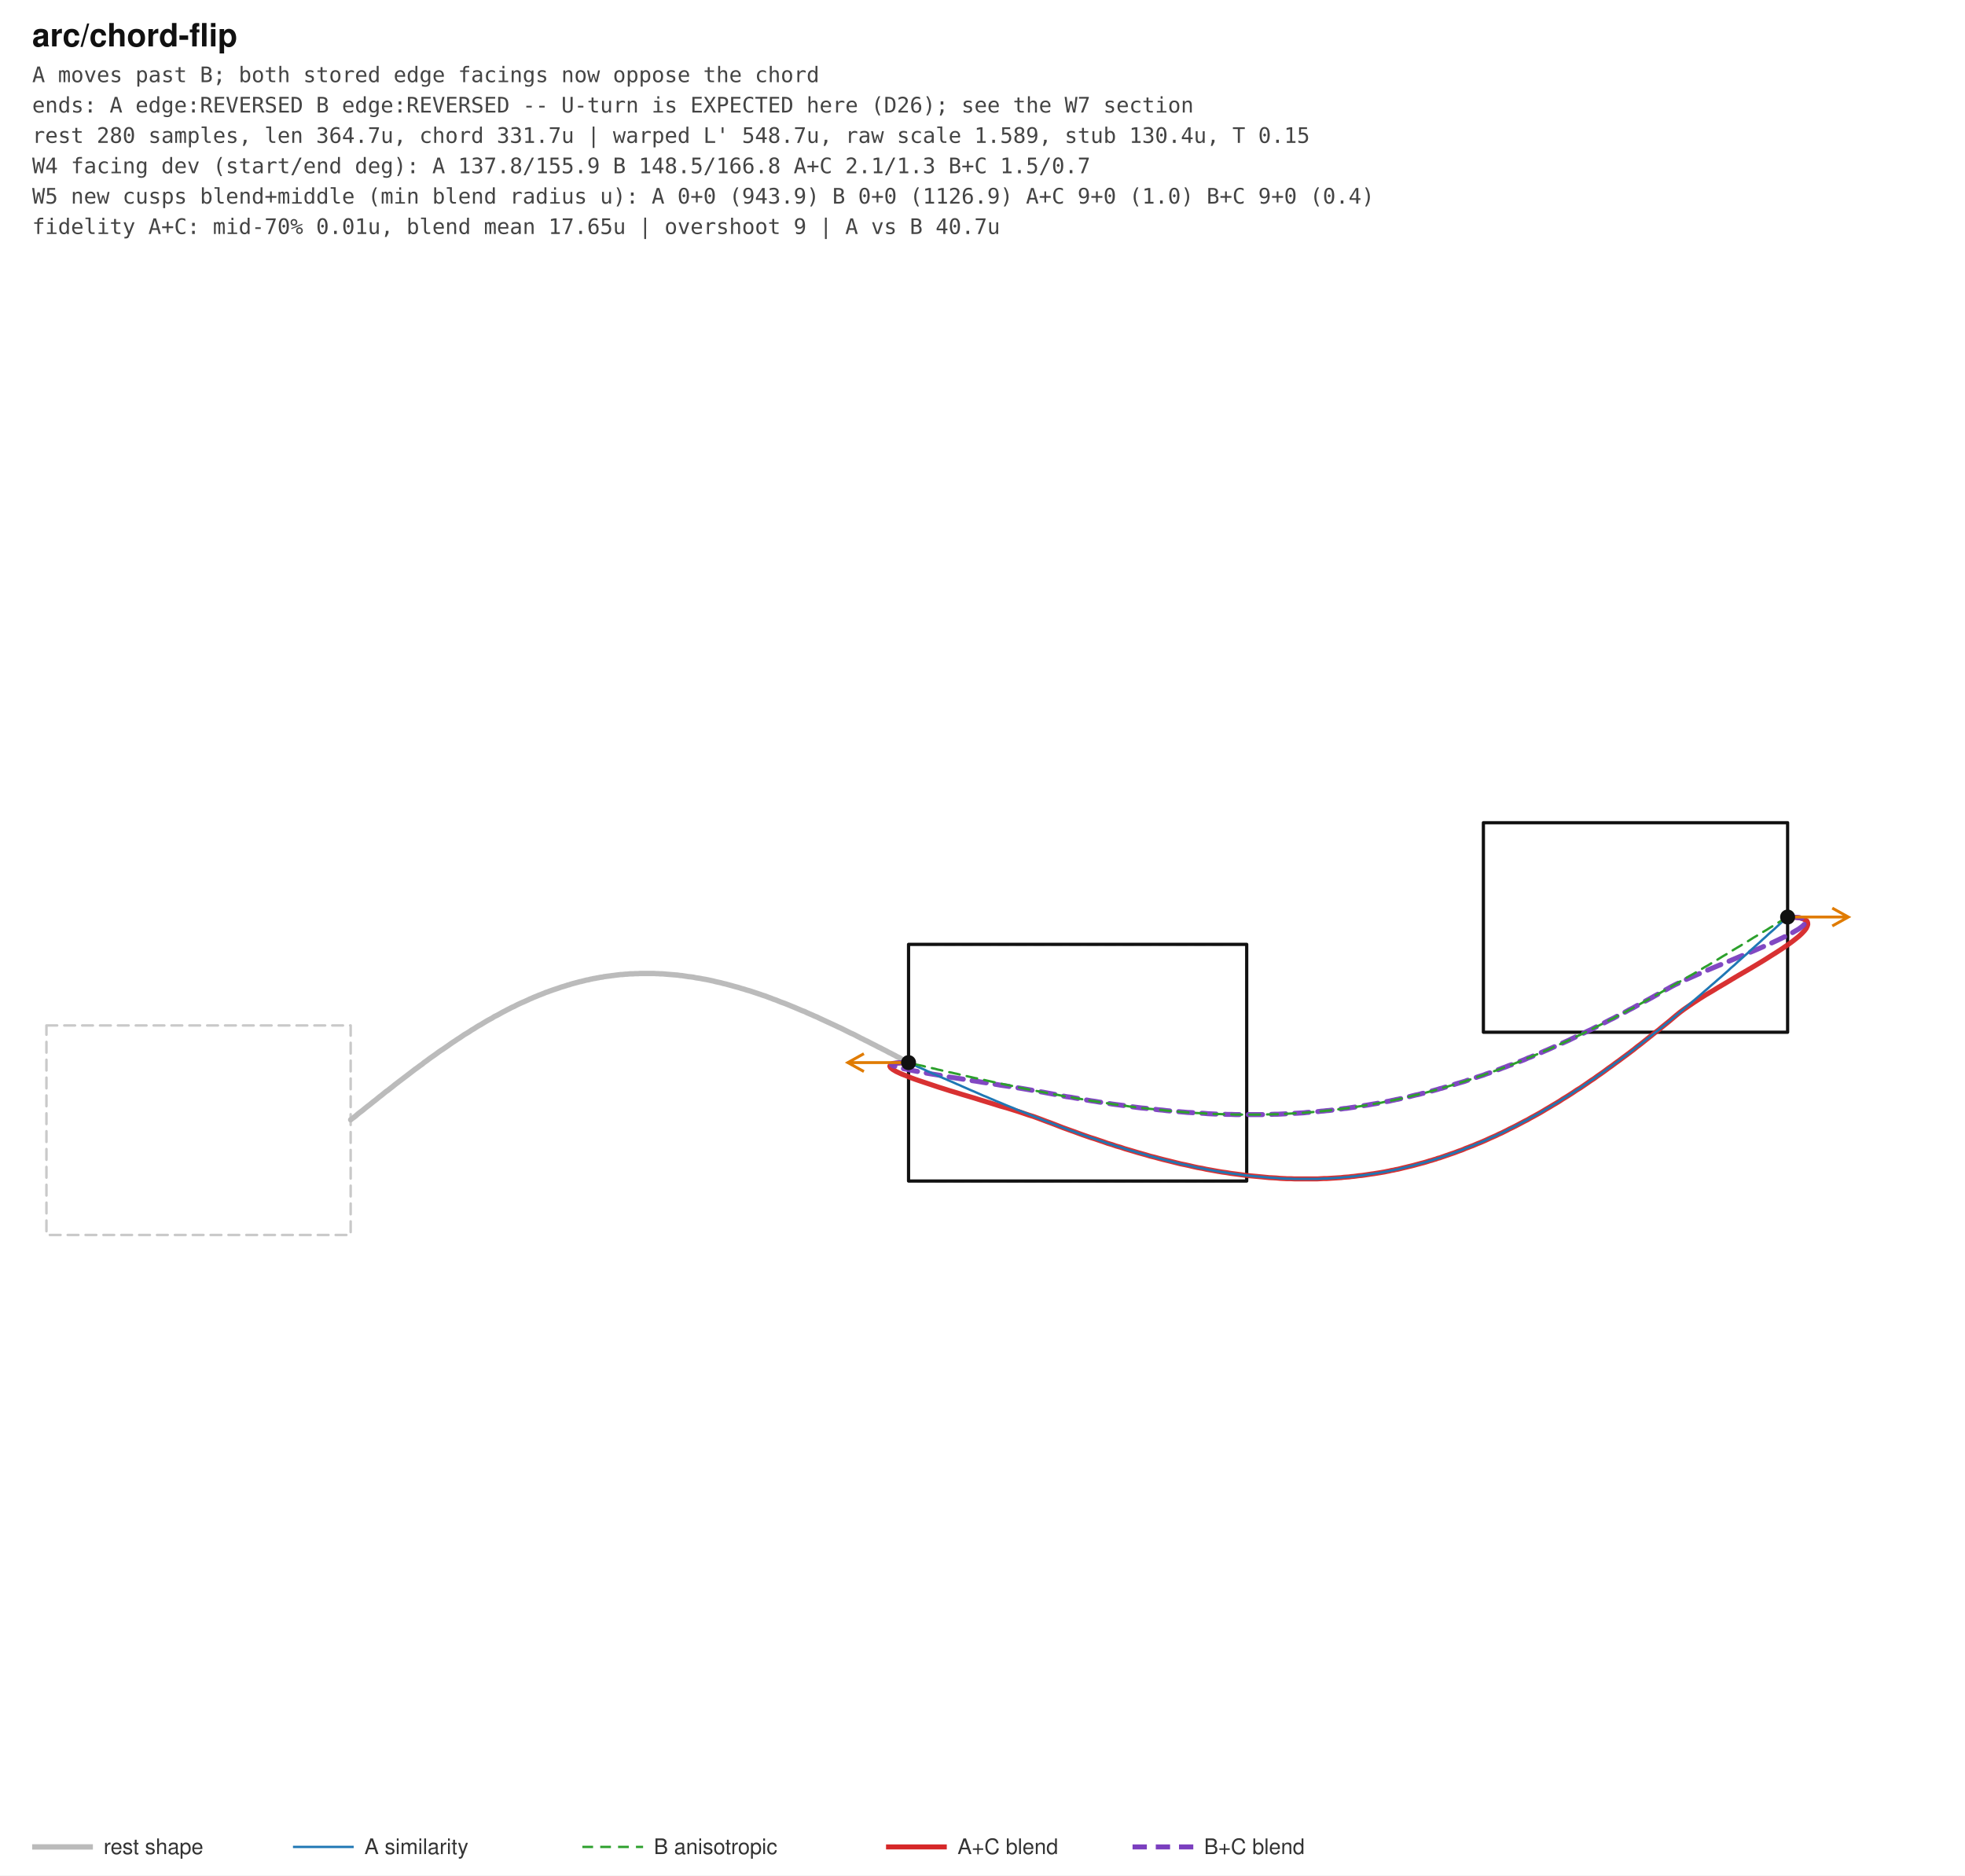
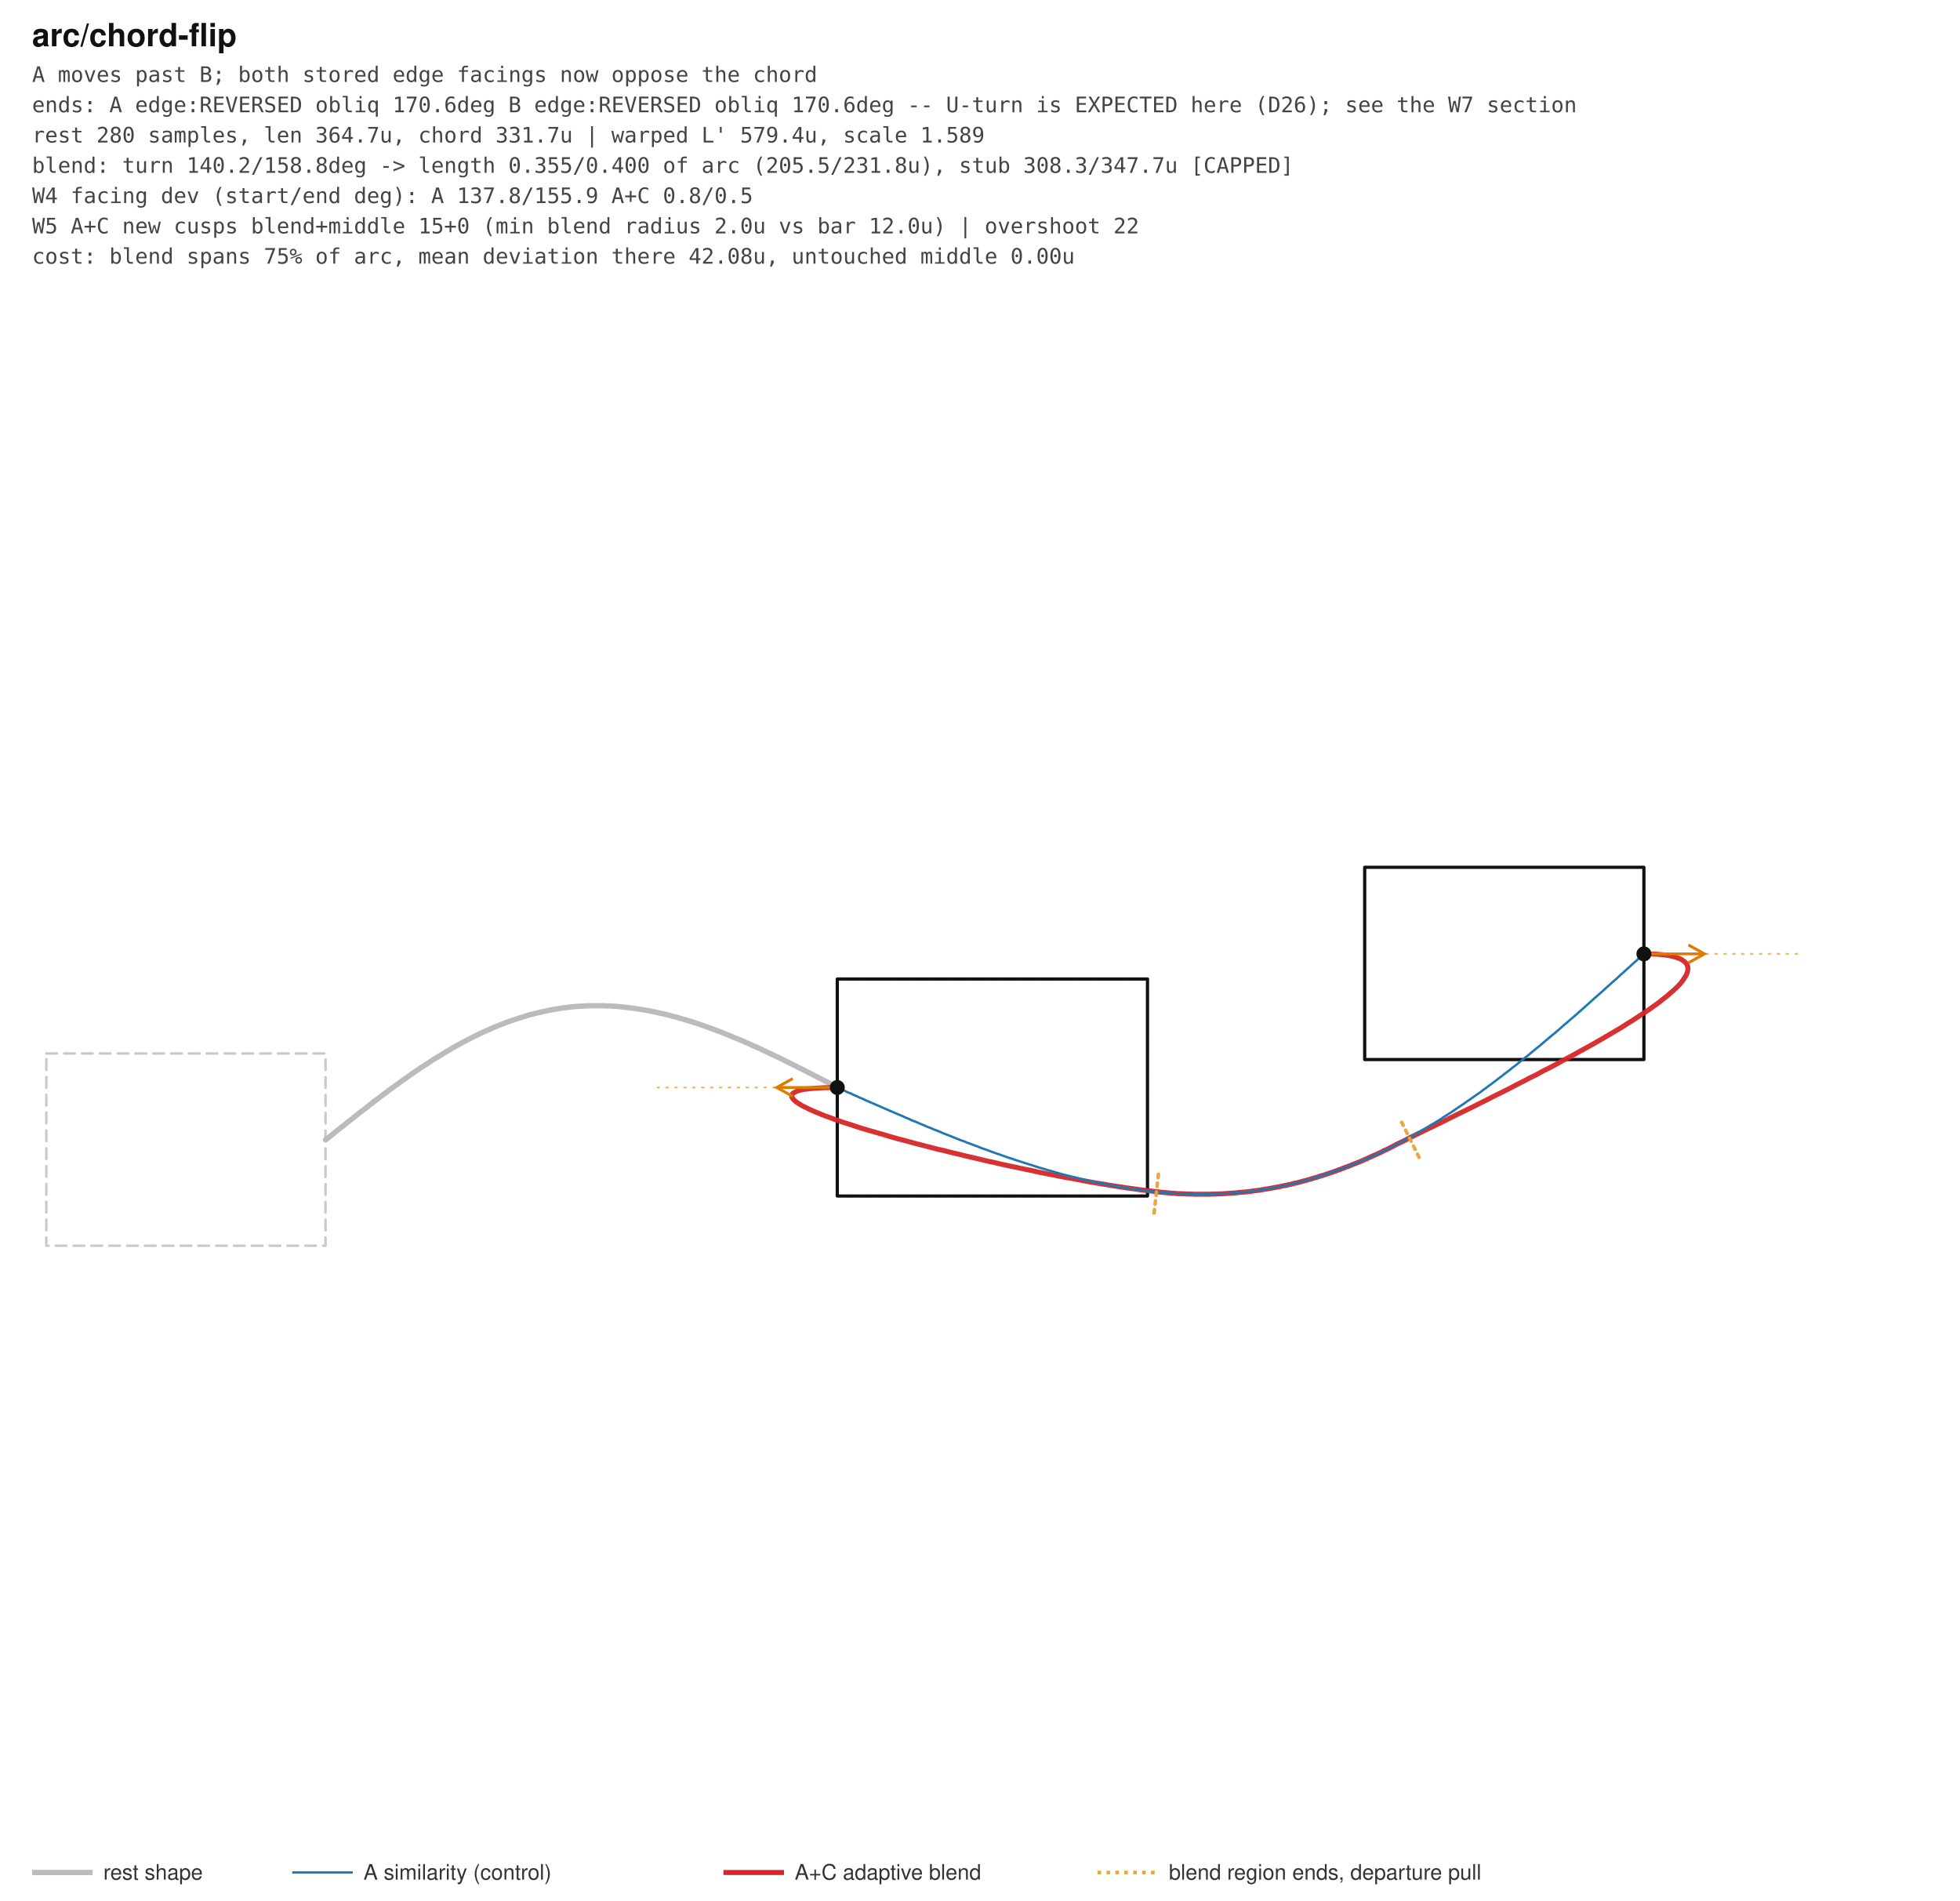
- <svg xmlns="http://www.w3.org/2000/svg" width="1100" height="1050" viewBox="0 0 1100 1050">
-   <rect x="0" y="0" width="1100" height="1050" fill="#ffffff" />
+ <svg xmlns="http://www.w3.org/2000/svg" width="1100" height="1067" viewBox="0 0 1100 1067">
+   <rect x="0" y="0" width="1100" height="1067" fill="#ffffff" />
  <text x="18" y="26" font-family="-apple-system,Helvetica,Arial" font-size="18" font-weight="600" fill="#111">arc/chord-flip</text>
  <text x="18" y="46" font-family="ui-monospace,Menlo,monospace" font-size="12" fill="#444">A moves past B; both stored edge facings now oppose the chord</text>
-   <text x="18" y="63" font-family="ui-monospace,Menlo,monospace" font-size="12" fill="#444">ends: A edge:REVERSED   B edge:REVERSED   -- U-turn is EXPECTED here (D26); see the W7 section</text>
-   <text x="18" y="80" font-family="ui-monospace,Menlo,monospace" font-size="12" fill="#444">rest 280 samples, len 364.7u, chord 331.7u   |   warped L' 548.7u, raw scale 1.589, stub 130.4u, T 0.15</text>
-   <text x="18" y="97" font-family="ui-monospace,Menlo,monospace" font-size="12" fill="#444">W4 facing dev (start/end deg):  A 137.8/155.9  B 148.5/166.8  A+C 2.1/1.3  B+C 1.5/0.7</text>
-   <text x="18" y="114" font-family="ui-monospace,Menlo,monospace" font-size="12" fill="#444">W5 new cusps blend+middle (min blend radius u):  A 0+0 (943.9)  B 0+0 (1126.9)  A+C 9+0 (1.0)  B+C 9+0 (0.4)</text>
-   <text x="18" y="131" font-family="ui-monospace,Menlo,monospace" font-size="12" fill="#444">fidelity A+C: mid-70% 0.01u, blend mean 17.65u   |   overshoot 9   |   A vs B 40.7u</text>
-   <polyline fill="none" stroke="#c9c9c9" stroke-width="1.40" stroke-linejoin="round" stroke-linecap="round" stroke-dasharray="6,4" points="26.0,574.1 196.3,574.1 196.3,691.4 26.0,691.4 26.0,574.1" />
-   <polyline fill="none" stroke="#c9c9c9" stroke-width="1.40" stroke-linejoin="round" stroke-linecap="round" stroke-dasharray="6,4" points="508.6,528.7 697.9,528.7 697.9,661.2 508.6,661.2 508.6,528.7" />
-   <polyline fill="none" stroke="#111111" stroke-width="1.80" stroke-linejoin="round" stroke-linecap="round" points="830.4,460.6 1000.7,460.6 1000.7,577.9 830.4,577.9 830.4,460.6" />
-   <polyline fill="none" stroke="#111111" stroke-width="1.80" stroke-linejoin="round" stroke-linecap="round" points="508.6,528.7 697.9,528.7 697.9,661.2 508.6,661.2 508.6,528.7" />
-   <polyline fill="none" stroke="#bbbbbb" stroke-width="3.00" stroke-linejoin="round" stroke-linecap="round" points="196.3,626.9 197.3,626.1 198.3,625.4 199.3,624.6 200.3,623.7 201.3,622.9 202.4,622.1 203.4,621.3 204.6,620.3 205.6,619.5 206.8,618.6 207.9,617.7 209.0,616.8 210.2,615.9 211.4,614.9 212.5,614.0 213.7,613.1 214.9,612.1 216.0,611.2 217.3,610.3 218.4,609.4 219.7,608.4 220.9,607.4 222.2,606.4 223.5,605.4 224.7,604.5 226.0,603.5 227.2,602.6 228.5,601.6 229.8,600.6 231.1,599.6 232.4,598.6 233.7,597.7 235.0,596.7 236.3,595.8 237.5,594.8 238.8,593.9 240.1,592.9 241.5,591.9 242.8,591.0 244.2,590.0 245.4,589.1 246.7,588.2 248.1,587.3 249.4,586.4 250.7,585.5 252.1,584.5 253.4,583.6 254.8,582.7 256.1,581.8 257.4,581.0 258.7,580.1 260.0,579.2 261.4,578.4 262.7,577.6 264.0,576.7 265.4,575.9 266.6,575.1 267.9,574.3 269.2,573.6 270.5,572.8 271.8,572.0 273.0,571.3 274.3,570.6 275.6,569.9 276.8,569.1 278.1,568.5 279.4,567.8 280.6,567.1 281.7,566.5 282.9,565.9 284.2,565.2 285.4,564.6 286.5,564.0 287.7,563.5 288.8,562.9 290.0,562.3 291.1,561.8 292.2,561.3 293.4,560.8 294.5,560.3 295.6,559.8 296.6,559.3 297.6,558.9 298.7,558.4 299.7,558.0 300.7,557.6 301.6,557.2 302.7,556.8 303.7,556.4 304.7,556.0 305.6,555.6 306.6,555.3 307.6,554.9 308.5,554.6 309.3,554.3 310.2,554.0 311.1,553.7 312.0,553.4 312.9,553.1 313.7,552.8 314.6,552.5 315.4,552.3 316.3,552.0 317.0,551.8 317.8,551.5 318.7,551.3 319.5,551.0 320.2,550.8 320.9,550.6 321.7,550.4 322.4,550.2 323.2,550.0 323.9,549.8 324.6,549.6 325.3,549.5 326.0,549.3 326.8,549.1 327.6,548.9 328.3,548.7 329.1,548.6 329.9,548.4 330.6,548.2 331.3,548.1 332.0,547.9 332.7,547.8 333.4,547.7 334.2,547.5 335.0,547.4 335.8,547.2 336.6,547.1 337.4,547.0 338.1,546.8 338.9,546.7 339.6,546.6 340.4,546.5 341.3,546.4 342.0,546.3 342.7,546.2 343.6,546.1 344.3,546.0 345.1,545.9 345.9,545.8 346.7,545.7 347.5,545.6 348.4,545.6 349.3,545.5 350.1,545.4 350.9,545.4 351.8,545.3 352.7,545.2 353.6,545.2 354.5,545.2 355.4,545.1 356.2,545.1 357.2,545.1 358.1,545.0 359.1,545.0 360.1,545.0 361.1,545.0 362.1,545.0 363.1,545.0 364.2,545.0 365.2,545.0 366.3,545.0 367.4,545.1 368.4,545.1 369.5,545.2 370.7,545.2 371.9,545.3 373.0,545.4 374.2,545.5 375.5,545.6 376.7,545.7 378.0,545.8 379.3,545.9 380.5,546.1 381.8,546.2 383.0,546.4 384.3,546.6 385.6,546.8 386.8,546.9 388.2,547.1 389.5,547.4 390.9,547.6 392.2,547.8 393.6,548.1 394.9,548.3 396.4,548.6 397.8,548.9 399.2,549.2 400.7,549.6 402.1,549.9 403.5,550.2 404.9,550.6 406.3,550.9 407.7,551.3 409.2,551.7 410.6,552.1 412.1,552.5 413.6,552.9 415.1,553.4 416.6,553.8 418.1,554.3 419.6,554.7 421.1,555.2 422.6,555.7 424.1,556.2 425.6,556.7 427.0,557.2 428.6,557.7 430.1,558.3 431.5,558.8 433.0,559.4 434.5,559.9 435.9,560.5 437.4,561.1 438.9,561.6 440.4,562.2 441.9,562.8 443.3,563.4 444.8,564.0 446.2,564.6 447.6,565.2 449.0,565.8 450.4,566.3 451.8,567.0 453.2,567.6 454.6,568.2 455.9,568.8 457.4,569.4 458.8,570.1 460.1,570.7 461.4,571.3 462.7,571.9 464.0,572.5 465.3,573.1 466.6,573.7 467.9,574.3 469.1,574.9 470.3,575.4 471.5,576.0 472.7,576.6 473.9,577.2 475.1,577.8 476.3,578.4 477.5,578.9 478.7,579.5 479.8,580.1 480.8,580.6 481.9,581.2 483.0,581.7 484.1,582.3 485.2,582.8 486.2,583.3 487.3,583.9 488.3,584.4 489.3,584.9 490.3,585.4 491.2,585.9 492.2,586.4 493.1,586.8 494.0,587.3 495.0,587.8 496.0,588.3 496.9,588.8 497.8,589.3 498.7,589.7 499.6,590.2 500.4,590.6 501.2,591.0 502.0,591.5 502.9,591.9 503.7,592.3 504.5,592.8 505.4,593.3 506.2,593.7 507.0,594.1 507.8,594.5 508.6,594.9" />
-   <polyline fill="none" stroke="#d62728" stroke-width="2.80" stroke-linejoin="round" stroke-linecap="round" opacity="0.95" points="1000.7,513.4 1003.3,513.5 1005.7,513.6 1007.8,513.9 1009.3,514.4 1010.5,515.0 1011.5,515.6 1011.9,516.5 1012.0,517.5 1011.7,518.5 1011.1,519.8 1010.1,521.1 1008.7,522.6 1007.1,524.1 1005.0,525.8 1002.8,527.5 1000.4,529.2 997.5,531.2 994.6,533.1 991.4,535.1 988.1,537.2 984.5,539.4 981.0,541.5 977.1,543.8 973.3,546.0 969.6,548.2 965.8,550.5 962.2,552.6 958.6,554.8 955.0,556.9 951.5,559.1 948.3,561.2 945.5,563.1 942.9,564.9 940.6,566.6 938.5,568.3 936.6,569.9 934.6,571.6 932.5,573.3 930.5,574.9 928.5,576.6 926.5,578.1 924.5,579.7 922.5,581.3 920.5,582.9 918.5,584.5 916.5,586.0 914.4,587.7 912.3,589.3 910.3,590.8 908.4,592.2 906.4,593.7 904.3,595.2 902.3,596.7 900.3,598.1 898.3,599.6 896.2,601.1 894.3,602.4 892.4,603.8 890.4,605.1 888.4,606.5 886.5,607.8 884.6,609.1 882.6,610.3 880.7,611.6 878.7,612.9 876.8,614.1 874.8,615.3 873.0,616.5 871.2,617.6 869.3,618.7 867.5,619.8 865.6,620.9 863.8,622.0 862.1,623.0 860.3,624.0 858.5,625.0 856.8,625.9 855.1,626.9 853.3,627.8 851.6,628.7 849.9,629.6 848.4,630.4 846.8,631.2 845.1,632.0 843.6,632.8 842.0,633.6 840.6,634.3 839.0,635.0 837.4,635.8 835.8,636.5 834.4,637.1 832.9,637.8 831.4,638.5 830.0,639.1 828.6,639.7 827.3,640.2 825.9,640.8 824.5,641.4 823.1,641.9 821.9,642.4 820.5,642.9 819.2,643.5 817.9,644.0 816.7,644.4 815.4,644.9 814.1,645.4 812.9,645.8 811.7,646.2 810.6,646.6 809.4,647.0 808.3,647.4 807.1,647.8 806.0,648.2 804.8,648.5 803.8,648.9 802.7,649.2 801.5,649.6 800.3,649.9 799.1,650.3 797.8,650.7 796.7,651.0 795.5,651.3 794.4,651.6 793.3,651.9 792.2,652.2 791.1,652.5 789.9,652.8 788.6,653.1 787.4,653.4 786.1,653.7 784.9,654.0 783.7,654.3 782.5,654.6 781.3,654.8 780.1,655.1 778.8,655.3 777.6,655.6 776.5,655.8 775.1,656.1 773.9,656.3 772.7,656.5 771.5,656.7 770.2,656.9 769.0,657.1 767.5,657.3 766.2,657.5 764.9,657.7 763.6,657.9 762.1,658.1 760.8,658.2 759.4,658.4 757.9,658.6 756.6,658.7 755.2,658.9 753.7,659.0 752.3,659.1 750.7,659.3 749.0,659.4 747.5,659.5 745.8,659.6 744.3,659.7 742.6,659.8 741.0,659.8 739.2,659.9 737.5,660.0 735.9,660.0 734.1,660.0 732.3,660.0 730.4,660.0 728.5,660.0 726.6,660.0 724.6,660.0 722.7,659.9 720.6,659.9 718.6,659.8 716.6,659.7 714.5,659.5 712.6,659.4 710.5,659.3 708.5,659.1 706.5,658.9 704.4,658.7 702.2,658.5 700.0,658.3 697.9,658.1 695.7,657.8 693.5,657.5 691.2,657.2 688.9,656.9 686.6,656.5 684.3,656.2 681.9,655.8 679.7,655.4 677.5,655.0 675.2,654.6 673.0,654.1 670.6,653.7 668.3,653.2 665.8,652.6 663.5,652.1 661.0,651.6 658.6,651.0 656.2,650.4 653.8,649.8 651.3,649.2 649.0,648.6 646.5,647.9 644.0,647.3 641.7,646.6 639.2,645.9 636.7,645.2 634.4,644.5 632.0,643.8 629.6,643.1 627.3,642.3 624.8,641.6 622.5,640.8 620.1,640.1 617.6,639.2 615.2,638.4 612.9,637.6 610.6,636.9 608.3,636.1 606.0,635.3 603.8,634.5 601.4,633.6 599.1,632.8 596.9,632.0 594.7,631.2 592.4,630.3 590.1,629.4 588.0,628.6 585.8,627.8 583.7,627.0 581.3,626.1 578.6,625.1 575.7,624.2 572.8,623.2 569.8,622.2 566.6,621.2 563.4,620.2 559.8,619.2 556.3,618.1 552.7,617.0 549.1,615.9 545.6,614.8 541.9,613.7 538.5,612.7 535.3,611.7 531.9,610.7 528.8,609.7 525.6,608.7 522.6,607.7 519.9,606.8 517.2,605.9 514.5,605.0 512.2,604.2 510.0,603.4 508.1,602.6 506.3,601.9 504.7,601.3 503.2,600.6 501.7,599.9 500.7,599.3 499.7,598.7 499.1,598.2 498.5,597.7 498.3,597.3 498.1,596.9 498.3,596.5 498.5,596.2 499.1,595.9 499.7,595.7 500.8,595.4 501.9,595.2 503.3,595.1 504.7,595.0 506.6,595.0 508.6,594.9" />
-   <polyline fill="none" stroke="#7b3fbf" stroke-width="2.80" stroke-linejoin="round" stroke-linecap="round" stroke-dasharray="8,5" opacity="0.95" points="1000.7,513.4 1003.2,513.4 1005.4,513.6 1007.3,513.8 1008.7,514.1 1009.8,514.5 1010.5,515.1 1010.9,515.6 1010.8,516.4 1010.3,517.2 1009.5,518.1 1008.4,519.0 1006.9,520.1 1005.0,521.2 1002.8,522.5 1000.5,523.7 997.9,525.0 994.8,526.5 991.8,527.9 988.4,529.4 985.0,530.9 981.3,532.5 977.6,534.0 973.6,535.7 969.6,537.4 965.8,539.0 961.9,540.6 958.1,542.2 954.3,543.8 950.6,545.4 947.0,547.0 943.6,548.5 940.6,549.9 937.9,551.2 935.4,552.5 933.3,553.7 931.2,554.8 929.0,556.1 926.8,557.3 924.7,558.5 922.5,559.7 920.4,560.8 918.3,562.0 916.2,563.1 914.1,564.3 911.9,565.4 909.8,566.6 907.6,567.7 905.3,568.9 903.3,570.0 901.2,571.0 899.1,572.1 897.0,573.2 894.8,574.3 892.8,575.3 890.7,576.4 888.5,577.4 886.5,578.4 884.5,579.4 882.5,580.3 880.4,581.3 878.4,582.3 876.4,583.2 874.4,584.1 872.4,585.0 870.4,585.9 868.4,586.8 866.4,587.7 864.5,588.5 862.7,589.3 860.8,590.1 858.9,590.9 857.1,591.7 855.2,592.4 853.5,593.2 851.7,593.9 849.9,594.6 848.1,595.3 846.4,596.0 844.6,596.6 842.9,597.3 841.2,597.9 839.7,598.5 838.1,599.1 836.4,599.7 834.9,600.3 833.4,600.8 831.9,601.3 830.4,601.9 828.8,602.4 827.2,602.9 825.8,603.4 824.4,603.9 822.9,604.4 821.5,604.8 820.2,605.3 818.9,605.7 817.5,606.1 816.1,606.5 814.8,606.9 813.6,607.3 812.3,607.7 811.0,608.1 809.7,608.5 808.5,608.8 807.3,609.2 806.0,609.5 804.8,609.9 803.7,610.2 802.6,610.5 801.5,610.8 800.4,611.1 799.3,611.4 798.2,611.7 797.1,612.0 796.0,612.2 795.0,612.5 793.8,612.8 792.7,613.0 791.5,613.3 790.3,613.6 789.2,613.9 788.1,614.1 787.0,614.4 786.0,614.6 785.0,614.9 783.9,615.1 782.7,615.4 781.5,615.6 780.3,615.9 779.2,616.1 778.0,616.4 776.9,616.6 775.7,616.8 774.6,617.0 773.4,617.3 772.2,617.5 771.1,617.7 770.0,617.9 768.7,618.1 767.6,618.3 766.4,618.5 765.3,618.7 764.0,618.9 762.9,619.1 761.5,619.3 760.2,619.5 759.0,619.7 757.8,619.9 756.4,620.1 755.1,620.3 753.8,620.5 752.5,620.6 751.2,620.8 749.8,621.0 748.5,621.1 747.1,621.3 745.6,621.5 744.0,621.7 742.6,621.8 741.0,622.0 739.6,622.1 738.0,622.3 736.5,622.4 734.8,622.6 733.2,622.7 731.6,622.8 730.0,623.0 728.2,623.1 726.5,623.2 724.7,623.3 722.9,623.4 721.0,623.5 719.1,623.6 717.2,623.7 715.3,623.8 713.4,623.8 711.5,623.9 709.6,623.9 707.6,624.0 705.7,624.0 703.8,624.0 701.8,624.0 699.7,624.0 697.7,624.0 695.7,624.0 693.5,624.0 691.5,624.0 689.2,623.9 687.0,623.9 684.9,623.8 682.6,623.7 680.4,623.7 678.3,623.6 676.1,623.5 673.9,623.3 671.7,623.2 669.5,623.1 667.2,622.9 664.9,622.8 662.6,622.6 660.2,622.4 657.9,622.2 655.5,622.0 653.2,621.8 650.8,621.5 648.5,621.3 646.1,621.0 643.7,620.8 641.4,620.5 639.0,620.3 636.6,620.0 634.3,619.7 631.9,619.4 629.6,619.0 627.3,618.7 624.9,618.4 622.6,618.1 620.2,617.7 617.8,617.3 615.4,617.0 613.1,616.6 610.9,616.3 608.6,615.9 606.3,615.5 604.1,615.1 601.7,614.7 599.5,614.3 597.2,614.0 595.1,613.6 592.8,613.1 590.5,612.7 588.4,612.3 586.2,611.9 584.1,611.5 581.7,611.1 579.0,610.6 576.2,610.1 573.3,609.6 570.3,609.1 567.1,608.6 564.0,608.1 560.5,607.6 557.0,607.0 553.4,606.4 549.9,605.9 546.4,605.3 542.7,604.8 539.3,604.2 536.2,603.7 532.9,603.2 529.8,602.7 526.6,602.1 523.6,601.6 521.0,601.2 518.2,600.7 515.6,600.2 513.3,599.8 511.2,599.4 509.2,599.0 507.4,598.6 505.8,598.3 504.2,597.9 502.9,597.6 501.7,597.2 500.8,596.9 500.0,596.7 499.5,596.4 499.2,596.2 499.0,596.0 499.1,595.8 499.2,595.6 499.7,595.4 500.3,595.3 501.2,595.2 502.3,595.1 503.6,595.0 504.9,595.0 506.7,594.9 508.6,594.9" />
-   <polyline fill="none" stroke="#1f77b4" stroke-width="1.30" stroke-linejoin="round" stroke-linecap="round" points="1000.7,513.4 999.2,514.7 997.8,516.0 996.2,517.4 994.7,518.8 993.2,520.2 991.6,521.6 990.0,523.0 988.3,524.6 986.7,526.0 985.0,527.6 983.3,529.1 981.5,530.7 979.8,532.2 978.0,533.9 976.3,535.4 974.6,536.9 972.7,538.6 971.0,540.2 969.1,541.8 967.4,543.4 965.5,545.1 963.7,546.7 961.7,548.4 959.8,550.1 957.9,551.7 956.0,553.4 954.1,555.0 952.2,556.7 950.2,558.4 948.2,560.1 946.2,561.8 944.3,563.4 942.4,565.1 940.4,566.7 938.5,568.3 936.6,569.9 934.6,571.6 932.5,573.3 930.5,574.9 928.5,576.6 926.5,578.1 924.5,579.7 922.5,581.3 920.5,582.9 918.5,584.5 916.5,586.0 914.4,587.7 912.3,589.3 910.3,590.8 908.4,592.2 906.4,593.7 904.3,595.2 902.3,596.7 900.3,598.1 898.3,599.6 896.2,601.1 894.3,602.4 892.4,603.8 890.4,605.1 888.4,606.5 886.5,607.8 884.6,609.1 882.6,610.3 880.7,611.6 878.7,612.9 876.8,614.1 874.8,615.3 873.0,616.5 871.2,617.6 869.3,618.7 867.5,619.8 865.6,620.9 863.8,622.0 862.1,623.0 860.3,624.0 858.5,625.0 856.8,625.9 855.1,626.9 853.3,627.8 851.6,628.7 849.9,629.6 848.4,630.4 846.8,631.2 845.1,632.0 843.6,632.8 842.0,633.6 840.6,634.3 839.0,635.0 837.4,635.8 835.8,636.5 834.4,637.1 832.9,637.8 831.4,638.5 830.0,639.1 828.6,639.7 827.3,640.2 825.9,640.8 824.5,641.4 823.1,641.9 821.9,642.4 820.5,642.9 819.2,643.5 817.9,644.0 816.7,644.4 815.4,644.9 814.1,645.4 812.9,645.8 811.7,646.2 810.6,646.6 809.4,647.0 808.3,647.4 807.1,647.8 806.0,648.2 804.8,648.5 803.8,648.9 802.7,649.2 801.5,649.6 800.3,649.9 799.1,650.3 797.8,650.7 796.7,651.0 795.5,651.3 794.4,651.6 793.3,651.9 792.2,652.2 791.1,652.5 789.9,652.8 788.6,653.1 787.4,653.4 786.1,653.7 784.9,654.0 783.7,654.3 782.5,654.6 781.3,654.8 780.1,655.1 778.8,655.3 777.6,655.6 776.5,655.8 775.1,656.1 773.9,656.3 772.7,656.5 771.5,656.7 770.2,656.9 769.0,657.1 767.5,657.3 766.2,657.5 764.9,657.7 763.6,657.9 762.1,658.1 760.8,658.2 759.4,658.4 757.9,658.6 756.6,658.7 755.2,658.9 753.7,659.0 752.3,659.1 750.7,659.3 749.0,659.4 747.5,659.5 745.8,659.6 744.3,659.7 742.6,659.8 741.0,659.8 739.2,659.9 737.5,660.0 735.9,660.0 734.1,660.0 732.3,660.0 730.4,660.0 728.5,660.0 726.6,660.0 724.6,660.0 722.7,659.9 720.6,659.9 718.6,659.8 716.6,659.7 714.5,659.5 712.6,659.4 710.5,659.3 708.5,659.1 706.5,658.9 704.4,658.7 702.2,658.5 700.0,658.3 697.9,658.1 695.7,657.8 693.5,657.5 691.2,657.2 688.9,656.9 686.6,656.5 684.3,656.2 681.9,655.8 679.7,655.4 677.5,655.0 675.2,654.6 673.0,654.1 670.6,653.7 668.3,653.2 665.8,652.6 663.5,652.1 661.0,651.6 658.6,651.0 656.2,650.4 653.8,649.8 651.3,649.2 649.0,648.6 646.5,647.9 644.0,647.3 641.7,646.6 639.2,645.9 636.7,645.2 634.4,644.5 632.0,643.8 629.6,643.1 627.3,642.3 624.8,641.6 622.5,640.8 620.1,640.1 617.6,639.2 615.2,638.4 612.9,637.6 610.6,636.9 608.3,636.1 606.0,635.3 603.8,634.5 601.4,633.6 599.1,632.8 596.9,632.0 594.7,631.2 592.4,630.3 590.1,629.4 588.0,628.6 585.8,627.8 583.7,627.0 581.6,626.1 579.4,625.3 577.3,624.4 575.3,623.6 573.3,622.8 571.3,622.0 569.4,621.3 567.4,620.4 565.4,619.6 563.4,618.8 561.5,618.0 559.6,617.2 557.6,616.4 555.8,615.6 554.1,614.9 552.3,614.1 550.5,613.4 548.7,612.6 546.9,611.8 545.3,611.1 543.6,610.4 541.8,609.6 540.2,608.9 538.6,608.2 537.1,607.5 535.6,606.9 534.1,606.2 532.5,605.5 530.8,604.8 529.3,604.1 527.8,603.5 526.3,602.8 524.9,602.2 523.5,601.6 522.1,601.0 520.7,600.3 519.4,599.8 518.0,599.1 516.7,598.5 515.3,597.9 513.8,597.3 512.6,596.7 511.3,596.1 510.0,595.6 508.6,594.9" />
-   <polyline fill="none" stroke="#2ca02c" stroke-width="1.30" stroke-linejoin="round" stroke-linecap="round" stroke-dasharray="6,4" points="1000.7,513.4 999.1,514.3 997.5,515.3 995.8,516.3 994.1,517.4 992.5,518.4 990.8,519.4 989.1,520.5 987.2,521.6 985.4,522.7 983.6,523.8 981.7,524.9 979.8,526.1 977.9,527.3 976.0,528.4 974.1,529.6 972.2,530.7 970.2,531.9 968.3,533.1 966.3,534.3 964.4,535.4 962.3,536.7 960.4,537.9 958.3,539.1 956.2,540.4 954.2,541.5 952.1,542.8 950.0,544.0 948.0,545.2 945.8,546.4 943.6,547.7 941.5,548.9 939.5,550.1 937.4,551.3 935.3,552.5 933.3,553.7 931.2,554.8 929.0,556.1 926.8,557.3 924.7,558.5 922.5,559.7 920.4,560.8 918.3,562.0 916.2,563.1 914.1,564.3 911.9,565.4 909.8,566.6 907.6,567.7 905.3,568.9 903.3,570.0 901.2,571.0 899.1,572.1 897.0,573.2 894.8,574.3 892.8,575.3 890.7,576.4 888.5,577.4 886.5,578.4 884.5,579.4 882.5,580.3 880.4,581.3 878.4,582.3 876.4,583.2 874.4,584.1 872.4,585.0 870.4,585.9 868.4,586.8 866.4,587.7 864.5,588.5 862.7,589.3 860.8,590.1 858.9,590.9 857.1,591.7 855.2,592.4 853.5,593.2 851.7,593.9 849.9,594.6 848.1,595.3 846.4,596.0 844.6,596.6 842.9,597.3 841.2,597.9 839.7,598.5 838.1,599.1 836.4,599.7 834.9,600.3 833.4,600.8 831.9,601.3 830.4,601.9 828.8,602.4 827.2,602.9 825.8,603.4 824.4,603.9 822.9,604.4 821.5,604.8 820.2,605.3 818.9,605.7 817.5,606.1 816.1,606.5 814.8,606.9 813.6,607.3 812.3,607.7 811.0,608.1 809.7,608.5 808.5,608.8 807.3,609.2 806.0,609.5 804.8,609.9 803.7,610.2 802.6,610.5 801.5,610.8 800.4,611.1 799.3,611.4 798.2,611.7 797.1,612.0 796.0,612.2 795.0,612.5 793.8,612.8 792.7,613.0 791.5,613.3 790.3,613.6 789.2,613.9 788.1,614.1 787.0,614.4 786.0,614.6 785.0,614.9 783.9,615.1 782.7,615.4 781.5,615.6 780.3,615.9 779.2,616.1 778.0,616.4 776.9,616.6 775.7,616.8 774.6,617.0 773.4,617.3 772.2,617.5 771.1,617.7 770.0,617.9 768.7,618.1 767.6,618.3 766.4,618.5 765.3,618.7 764.0,618.9 762.9,619.1 761.5,619.3 760.2,619.5 759.0,619.7 757.8,619.9 756.4,620.1 755.1,620.3 753.8,620.5 752.5,620.6 751.2,620.8 749.8,621.0 748.5,621.1 747.1,621.3 745.6,621.5 744.0,621.7 742.6,621.8 741.0,622.0 739.6,622.1 738.0,622.3 736.5,622.4 734.8,622.6 733.2,622.7 731.6,622.8 730.0,623.0 728.2,623.1 726.5,623.2 724.7,623.3 722.9,623.4 721.0,623.5 719.1,623.6 717.2,623.7 715.3,623.8 713.4,623.8 711.5,623.9 709.6,623.9 707.6,624.0 705.7,624.0 703.8,624.0 701.8,624.0 699.7,624.0 697.7,624.0 695.7,624.0 693.5,624.0 691.5,624.0 689.2,623.9 687.0,623.9 684.9,623.8 682.6,623.7 680.4,623.7 678.3,623.6 676.1,623.5 673.9,623.3 671.7,623.2 669.5,623.1 667.2,622.9 664.9,622.8 662.6,622.6 660.2,622.4 657.9,622.2 655.5,622.0 653.2,621.8 650.8,621.5 648.5,621.3 646.1,621.0 643.7,620.8 641.4,620.5 639.0,620.3 636.6,620.0 634.3,619.7 631.9,619.4 629.6,619.0 627.3,618.7 624.9,618.4 622.6,618.1 620.2,617.7 617.8,617.3 615.4,617.0 613.1,616.6 610.9,616.3 608.6,615.9 606.3,615.5 604.1,615.1 601.7,614.7 599.5,614.3 597.2,614.0 595.1,613.6 592.8,613.1 590.5,612.7 588.4,612.3 586.2,611.9 584.1,611.5 582.0,611.1 579.8,610.7 577.7,610.3 575.7,609.9 573.7,609.5 571.7,609.1 569.8,608.7 567.8,608.2 565.8,607.8 563.8,607.4 561.9,607.0 560.0,606.6 558.0,606.2 556.2,605.8 554.4,605.4 552.6,605.0 550.9,604.6 549.0,604.2 547.2,603.8 545.6,603.5 543.9,603.1 542.1,602.7 540.5,602.3 538.9,601.9 537.3,601.6 535.8,601.2 534.3,600.9 532.7,600.5 531.0,600.2 529.5,599.8 528.0,599.5 526.5,599.1 525.0,598.8 523.6,598.4 522.2,598.1 520.9,597.8 519.5,597.5 518.1,597.2 516.8,596.8 515.3,596.5 513.9,596.2 512.6,595.9 511.4,595.6 510.0,595.3 508.6,594.9" />
-   <path d="M 1000.7 513.4 L 1034.7 513.4 M 1025.7 518.4 L 1034.7 513.4 L 1025.7 508.4" fill="none" stroke="#e07b00" stroke-width="1.6" />
-   <path d="M 508.6 594.9 L 474.6 594.9 M 483.6 589.9 L 474.6 594.9 L 483.6 599.9" fill="none" stroke="#e07b00" stroke-width="1.6" />
-   <circle cx="1000.7" cy="513.4" r="4.20" fill="#111111" />
-   <circle cx="508.6" cy="594.9" r="4.20" fill="#111111" />
-   <line x1="18" y1="1034" x2="52" y2="1034" stroke="#bbbbbb" stroke-width="3.00" />
-   <text x="58" y="1038" font-family="-apple-system,Helvetica,Arial" font-size="12" fill="#333">rest shape</text>
-   <line x1="164" y1="1034" x2="198" y2="1034" stroke="#1f77b4" stroke-width="1.30" />
-   <text x="204" y="1038" font-family="-apple-system,Helvetica,Arial" font-size="12" fill="#333">A similarity</text>
-   <line x1="326" y1="1034" x2="360" y2="1034" stroke="#2ca02c" stroke-width="1.30" stroke-dasharray="6,4" />
-   <text x="366" y="1038" font-family="-apple-system,Helvetica,Arial" font-size="12" fill="#333">B anisotropic</text>
-   <line x1="496" y1="1034" x2="530" y2="1034" stroke="#d62728" stroke-width="2.80" />
-   <text x="536" y="1038" font-family="-apple-system,Helvetica,Arial" font-size="12" fill="#333">A+C blend</text>
-   <line x1="634" y1="1034" x2="668" y2="1034" stroke="#7b3fbf" stroke-width="2.80" stroke-dasharray="8,5" />
-   <text x="674" y="1038" font-family="-apple-system,Helvetica,Arial" font-size="12" fill="#333">B+C blend</text>
+   <text x="18" y="63" font-family="ui-monospace,Menlo,monospace" font-size="12" fill="#444">ends: A edge:REVERSED obliq 170.6deg   B edge:REVERSED obliq 170.6deg   -- U-turn is EXPECTED here (D26); see the W7 section</text>
+   <text x="18" y="80" font-family="ui-monospace,Menlo,monospace" font-size="12" fill="#444">rest 280 samples, len 364.7u, chord 331.7u   |   warped L' 579.4u, scale 1.589</text>
+   <text x="18" y="97" font-family="ui-monospace,Menlo,monospace" font-size="12" fill="#444">blend: turn 140.2/158.8deg -&gt; length 0.355/0.400 of arc (205.5/231.8u), stub 308.3/347.7u   [CAPPED]</text>
+   <text x="18" y="114" font-family="ui-monospace,Menlo,monospace" font-size="12" fill="#444">W4 facing dev (start/end deg): A 137.8/155.9   A+C 0.8/0.5</text>
+   <text x="18" y="131" font-family="ui-monospace,Menlo,monospace" font-size="12" fill="#444">W5 A+C new cusps blend+middle 15+0 (min blend radius 2.0u vs bar 12.0u)   |   overshoot 22</text>
+   <text x="18" y="148" font-family="ui-monospace,Menlo,monospace" font-size="12" fill="#444">cost: blend spans 75% of arc, mean deviation there 42.08u, untouched middle 0.00u</text>
+   <polyline fill="none" stroke="#c9c9c9" stroke-width="1.40" stroke-linejoin="round" stroke-linecap="round" stroke-dasharray="6,4" points="26.0,591.3 182.7,591.3 182.7,699.2 26.0,699.2 26.0,591.3" />
+   <polyline fill="none" stroke="#c9c9c9" stroke-width="1.40" stroke-linejoin="round" stroke-linecap="round" stroke-dasharray="6,4" points="469.9,549.5 644.0,549.5 644.0,671.3 469.9,671.3 469.9,549.5" />
+   <polyline fill="none" stroke="#111111" stroke-width="1.80" stroke-linejoin="round" stroke-linecap="round" points="765.9,486.8 922.6,486.8 922.6,594.7 765.9,594.7 765.9,486.8" />
+   <polyline fill="none" stroke="#111111" stroke-width="1.80" stroke-linejoin="round" stroke-linecap="round" points="469.9,549.5 644.0,549.5 644.0,671.3 469.9,671.3 469.9,549.5" />
+   <polyline fill="none" stroke="#bbbbbb" stroke-width="3.00" stroke-linejoin="round" stroke-linecap="round" points="182.7,639.8 183.6,639.1 184.5,638.4 185.4,637.7 186.3,636.9 187.3,636.2 188.2,635.4 189.2,634.6 190.2,633.8 191.2,633.0 192.3,632.2 193.3,631.4 194.4,630.5 195.4,629.7 196.5,628.8 197.6,628.0 198.6,627.1 199.8,626.2 200.8,625.4 201.9,624.5 203.0,623.7 204.2,622.8 205.3,621.9 206.5,621.0 207.6,620.1 208.8,619.2 209.9,618.3 211.1,617.4 212.3,616.5 213.5,615.6 214.7,614.7 215.9,613.8 217.1,612.9 218.2,612.0 219.4,611.2 220.6,610.3 221.7,609.5 223.0,608.6 224.2,607.7 225.4,606.8 226.7,605.9 227.9,605.1 229.1,604.2 230.3,603.4 231.5,602.5 232.7,601.7 233.9,600.9 235.2,600.0 236.5,599.1 237.7,598.4 238.8,597.6 240.1,596.8 241.3,596.0 242.5,595.2 243.7,594.4 244.9,593.7 246.2,592.9 247.4,592.2 248.5,591.5 249.7,590.8 250.9,590.1 252.1,589.4 253.2,588.7 254.4,588.0 255.6,587.3 256.7,586.7 257.9,586.1 259.1,585.4 260.2,584.8 261.2,584.3 262.3,583.7 263.5,583.1 264.6,582.5 265.7,582.0 266.7,581.5 267.8,581.0 268.8,580.4 269.9,579.9 270.9,579.5 271.9,579.0 273.0,578.5 274.0,578.1 274.9,577.7 275.8,577.3 276.8,576.8 277.8,576.4 278.7,576.1 279.5,575.7 280.5,575.3 281.4,575.0 282.4,574.6 283.2,574.3 284.1,573.9 285.0,573.6 285.8,573.3 286.6,573.0 287.4,572.7 288.2,572.5 289.1,572.2 289.9,571.9 290.6,571.7 291.4,571.4 292.2,571.2 293.0,570.9 293.7,570.7 294.4,570.5 295.2,570.2 296.0,570.0 296.6,569.8 297.3,569.6 298.0,569.4 298.7,569.3 299.3,569.1 300.0,568.9 300.7,568.7 301.3,568.6 302.0,568.4 302.7,568.3 303.4,568.1 304.1,567.9 304.8,567.8 305.5,567.6 306.2,567.5 306.9,567.3 307.5,567.2 308.1,567.1 308.8,566.9 309.5,566.8 310.2,566.7 311.0,566.5 311.7,566.4 312.4,566.3 313.1,566.2 313.8,566.1 314.5,566.0 315.2,565.8 316.0,565.7 316.7,565.6 317.4,565.6 318.1,565.5 318.8,565.4 319.5,565.3 320.2,565.2 321.0,565.1 321.7,565.1 322.6,565.0 323.4,564.9 324.1,564.9 324.9,564.8 325.7,564.8 326.5,564.7 327.3,564.7 328.2,564.6 329.0,564.6 329.8,564.6 330.6,564.5 331.4,564.5 332.4,564.5 333.4,564.5 334.2,564.5 335.2,564.5 336.1,564.5 337.1,564.5 338.0,564.5 339.0,564.5 340.0,564.6 341.0,564.6 342.0,564.6 343.1,564.7 344.1,564.8 345.2,564.8 346.3,564.9 347.5,565.0 348.6,565.1 349.8,565.2 350.9,565.4 352.1,565.5 353.3,565.6 354.4,565.8 355.6,565.9 356.7,566.1 357.9,566.3 359.1,566.5 360.4,566.7 361.6,566.9 362.8,567.1 364.1,567.3 365.3,567.6 366.7,567.8 368.0,568.1 369.3,568.4 370.6,568.7 372.0,569.0 373.2,569.3 374.5,569.6 375.8,569.9 377.1,570.3 378.4,570.6 379.8,571.0 381.2,571.4 382.5,571.8 383.9,572.2 385.3,572.6 386.7,573.0 388.0,573.4 389.4,573.9 390.8,574.3 392.2,574.8 393.6,575.3 394.9,575.7 396.3,576.2 397.7,576.7 399.0,577.2 400.4,577.7 401.7,578.2 403.1,578.7 404.5,579.3 405.8,579.8 407.1,580.3 408.5,580.9 409.9,581.4 411.2,582.0 412.5,582.5 413.8,583.0 415.1,583.6 416.4,584.1 417.7,584.7 419.0,585.3 420.3,585.8 421.5,586.4 422.8,587.0 424.1,587.5 425.3,588.1 426.5,588.6 427.7,589.2 428.9,589.8 430.1,590.3 431.3,590.9 432.4,591.4 433.6,592.0 434.7,592.5 435.7,593.0 436.9,593.5 438.0,594.1 439.1,594.6 440.2,595.2 441.3,595.7 442.4,596.2 443.4,596.8 444.4,597.2 445.4,597.8 446.4,598.2 447.4,598.8 448.4,599.3 449.3,599.7 450.3,600.2 451.3,600.7 452.2,601.2 453.1,601.6 453.9,602.1 454.8,602.5 455.6,602.9 456.5,603.4 457.4,603.9 458.3,604.3 459.2,604.8 460.0,605.2 460.8,605.6 461.6,606.0 462.3,606.4 463.1,606.8 463.9,607.2 464.7,607.6 465.4,608.0 466.2,608.4 467.0,608.9 467.7,609.2 468.4,609.6 469.1,610.0 469.9,610.4" />
+   <polyline fill="none" stroke="#e8a33d" stroke-width="1.00" stroke-linejoin="round" stroke-linecap="round" stroke-dasharray="1,4" opacity="0.80" points="922.6,535.4 1012.0,535.4" />
+   <polyline fill="none" stroke="#e8a33d" stroke-width="1.00" stroke-linejoin="round" stroke-linecap="round" stroke-dasharray="1,4" opacity="0.80" points="469.9,610.4 369.1,610.4" />
+   <polyline fill="none" stroke="#d62728" stroke-width="2.80" stroke-linejoin="round" stroke-linecap="round" opacity="0.95" points="922.6,535.4 925.2,535.4 927.6,535.5 930.1,535.6 932.3,535.8 934.4,536.0 936.4,536.3 938.2,536.7 939.9,537.1 941.4,537.6 942.8,538.1 943.9,538.7 944.9,539.4 945.8,540.1 946.4,540.9 946.9,541.7 947.2,542.6 947.3,543.6 947.2,544.5 947.0,545.6 946.6,546.7 946.0,547.9 945.2,549.1 944.3,550.5 943.2,551.9 942.0,553.2 940.5,554.7 939.0,556.1 937.2,557.6 935.4,559.2 933.2,560.9 931.1,562.6 928.9,564.2 926.5,565.9 924.1,567.6 921.5,569.3 918.9,571.0 916.0,572.9 912.9,574.8 910.0,576.7 906.8,578.6 903.7,580.4 900.5,582.3 897.2,584.2 893.9,586.1 890.5,588.0 887.0,589.9 883.4,591.9 879.7,593.9 876.3,595.7 872.9,597.6 869.3,599.5 865.7,601.3 862.1,603.3 858.6,605.0 855.0,606.9 851.4,608.7 848.0,610.5 844.7,612.2 841.4,613.8 838.0,615.5 834.7,617.2 831.5,618.8 828.3,620.4 825.1,622.0 822.0,623.5 818.9,625.0 815.9,626.5 813.1,627.9 810.5,629.2 807.8,630.5 805.2,631.8 802.7,633.0 800.2,634.2 798.0,635.3 795.7,636.4 793.5,637.5 791.4,638.5 789.5,639.5 787.6,640.5 785.7,641.4 784.0,642.2 782.5,643.0 781.0,643.8 779.4,644.6 778.0,645.3 776.6,645.9 775.3,646.6 773.8,647.3 772.3,648.0 770.9,648.6 769.6,649.2 768.2,649.8 766.8,650.5 765.5,651.0 764.3,651.6 763.1,652.1 761.8,652.6 760.5,653.1 759.2,653.6 758.1,654.1 756.8,654.6 755.6,655.0 754.4,655.5 753.3,655.9 752.1,656.4 750.9,656.8 749.8,657.2 748.7,657.6 747.7,658.0 746.6,658.3 745.6,658.7 744.5,659.0 743.4,659.4 742.4,659.7 741.4,660.0 740.4,660.3 739.3,660.7 738.2,661.0 737.1,661.3 735.9,661.7 734.9,662.0 733.8,662.3 732.8,662.6 731.8,662.8 730.8,663.1 729.7,663.4 728.6,663.7 727.5,664.0 726.3,664.2 725.2,664.5 724.1,664.8 723.0,665.0 721.8,665.3 720.8,665.5 719.6,665.7 718.4,666.0 717.4,666.2 716.3,666.4 715.1,666.6 714.0,666.8 712.9,667.0 711.8,667.2 710.5,667.4 709.4,667.6 708.1,667.8 706.8,668.0 705.6,668.2 704.5,668.3 703.1,668.5 701.9,668.7 700.6,668.8 699.3,669.0 698.0,669.1 696.7,669.2 695.4,669.3 694.1,669.5 692.6,669.6 691.0,669.7 689.6,669.8 688.1,669.9 686.7,670.0 685.2,670.1 683.7,670.1 682.0,670.2 680.5,670.2 679.0,670.3 677.3,670.3 675.6,670.3 673.9,670.3 672.2,670.3 670.5,670.3 668.6,670.2 666.8,670.2 665.0,670.1 663.1,670.0 661.2,670.0 659.3,669.8 657.3,669.7 655.2,669.5 653.1,669.3 650.9,669.1 648.5,668.8 646.0,668.5 643.4,668.2 640.8,667.9 637.9,667.5 635.1,667.1 632.0,666.7 628.8,666.2 625.7,665.7 622.4,665.2 619.0,664.6 615.7,664.1 612.4,663.5 609.0,662.9 605.5,662.2 601.8,661.5 598.1,660.9 594.2,660.1 590.5,659.4 586.4,658.6 582.4,657.8 578.5,656.9 574.5,656.1 570.3,655.2 566.4,654.4 562.2,653.5 558.1,652.5 554.2,651.7 550.0,650.7 545.8,649.7 541.9,648.8 537.9,647.8 534.0,646.9 530.1,645.9 526.1,645.0 522.3,644.0 518.4,643.0 514.5,642.0 510.8,641.0 507.1,640.0 503.6,639.1 500.1,638.1 496.8,637.1 493.6,636.2 490.2,635.2 487.0,634.3 484.0,633.4 481.1,632.5 478.2,631.5 475.3,630.6 472.8,629.8 470.3,628.9 467.9,628.1 465.6,627.2 463.3,626.4 461.2,625.6 459.4,624.8 457.6,624.1 456.0,623.4 454.4,622.7 453.0,622.0 451.6,621.3 450.3,620.7 449.2,620.0 448.2,619.4 447.3,618.8 446.6,618.3 446.0,617.7 445.4,617.2 445.0,616.7 444.7,616.2 444.4,615.8 444.4,615.3 444.4,614.9 444.4,614.5 444.7,614.1 444.9,613.8 445.3,613.5 445.8,613.2 446.3,612.9 447.0,612.6 447.7,612.3 448.6,612.1 449.5,611.8 450.5,611.6 451.6,611.4 452.7,611.3 453.8,611.1 455.1,611.0 456.4,610.9 457.9,610.8 459.3,610.7 461.0,610.6 462.7,610.5 464.3,610.5 466.0,610.4 467.9,610.4 469.9,610.4" />
+   <polyline fill="none" stroke="#1f77b4" stroke-width="1.30" stroke-linejoin="round" stroke-linecap="round" points="922.6,535.4 921.2,536.6 919.9,537.8 918.5,539.1 917.0,540.4 915.7,541.6 914.2,543.0 912.7,544.3 911.2,545.7 909.7,547.0 908.1,548.5 906.6,549.9 904.9,551.3 903.4,552.7 901.7,554.2 900.1,555.7 898.5,557.1 896.8,558.6 895.2,560.0 893.5,561.5 891.9,563.0 890.1,564.6 888.5,566.0 886.7,567.6 884.9,569.2 883.2,570.7 881.4,572.2 879.7,573.7 877.9,575.2 876.1,576.8 874.3,578.4 872.4,580.0 870.7,581.4 868.9,582.9 867.1,584.4 865.4,585.9 863.6,587.4 861.7,588.9 859.8,590.5 858.0,592.0 856.1,593.5 854.3,595.0 852.5,596.4 850.7,597.9 848.8,599.3 847.0,600.8 845.1,602.2 843.2,603.7 841.2,605.2 839.4,606.6 837.7,607.9 835.8,609.3 833.9,610.7 832.0,612.1 830.3,613.4 828.4,614.7 826.5,616.0 824.7,617.3 822.9,618.5 821.1,619.8 819.3,621.0 817.5,622.2 815.8,623.4 814.0,624.6 812.1,625.8 810.3,626.9 808.6,628.1 806.8,629.2 805.1,630.3 803.4,631.2 801.7,632.3 800.0,633.3 798.3,634.3 796.7,635.3 795.1,636.2 793.4,637.1 791.8,638.0 790.2,638.9 788.6,639.8 787.0,640.6 785.4,641.5 783.9,642.3 782.5,643.0 781.0,643.8 779.4,644.6 778.0,645.3 776.6,645.9 775.3,646.6 773.8,647.3 772.3,648.0 770.9,648.6 769.6,649.2 768.2,649.8 766.8,650.5 765.5,651.0 764.3,651.6 763.1,652.1 761.8,652.6 760.5,653.1 759.2,653.6 758.1,654.1 756.8,654.6 755.6,655.0 754.4,655.5 753.3,655.9 752.1,656.4 750.9,656.8 749.8,657.2 748.7,657.6 747.7,658.0 746.6,658.3 745.6,658.7 744.5,659.0 743.4,659.4 742.4,659.7 741.4,660.0 740.4,660.3 739.3,660.7 738.2,661.0 737.1,661.3 735.9,661.7 734.9,662.0 733.8,662.3 732.8,662.6 731.8,662.8 730.8,663.1 729.7,663.4 728.6,663.7 727.5,664.0 726.3,664.2 725.2,664.5 724.1,664.8 723.0,665.0 721.8,665.3 720.8,665.5 719.6,665.7 718.4,666.0 717.4,666.2 716.3,666.4 715.1,666.6 714.0,666.8 712.9,667.0 711.8,667.2 710.5,667.4 709.4,667.6 708.1,667.8 706.8,668.0 705.6,668.2 704.5,668.3 703.1,668.5 701.9,668.7 700.6,668.8 699.3,669.0 698.0,669.1 696.7,669.2 695.4,669.3 694.1,669.5 692.6,669.6 691.0,669.7 689.6,669.8 688.1,669.9 686.7,670.0 685.2,670.1 683.7,670.1 682.0,670.2 680.5,670.2 679.0,670.3 677.3,670.3 675.6,670.3 673.9,670.3 672.2,670.3 670.5,670.3 668.6,670.2 666.8,670.2 665.0,670.1 663.1,670.0 661.2,670.0 659.3,669.8 657.5,669.7 655.6,669.6 653.8,669.5 652.0,669.3 650.0,669.1 648.0,668.9 646.0,668.7 644.1,668.5 642.0,668.2 640.0,668.0 637.9,667.7 635.7,667.4 633.7,667.1 631.5,666.7 629.4,666.4 627.3,666.0 625.3,665.7 623.2,665.3 621.1,664.9 618.9,664.4 616.8,664.0 614.5,663.5 612.4,663.0 610.1,662.5 607.9,662.0 605.7,661.5 603.5,660.9 601.2,660.3 599.0,659.8 596.7,659.2 594.5,658.6 592.4,658.0 590.1,657.3 587.8,656.7 585.6,656.0 583.4,655.4 581.2,654.7 579.1,654.0 576.8,653.3 574.7,652.6 572.5,651.9 570.2,651.2 568.0,650.4 565.8,649.7 563.8,649.0 561.6,648.2 559.5,647.5 557.5,646.8 555.3,646.0 553.2,645.2 551.1,644.5 549.1,643.7 547.0,642.9 544.9,642.1 542.9,641.4 541.0,640.6 539.0,639.9 537.0,639.1 535.0,638.3 533.1,637.5 531.2,636.8 529.4,636.1 527.6,635.3 525.9,634.6 524.0,633.9 522.2,633.1 520.3,632.4 518.6,631.6 516.8,630.9 515.0,630.1 513.3,629.4 511.7,628.8 510.1,628.0 508.5,627.4 506.8,626.6 505.2,625.9 503.7,625.3 502.1,624.6 500.5,623.9 499.0,623.3 497.5,622.6 496.1,622.0 494.7,621.4 493.4,620.8 491.9,620.2 490.4,619.5 488.9,618.9 487.6,618.3 486.2,617.7 484.9,617.1 483.6,616.5 482.3,616.0 481.1,615.4 479.9,614.9 478.6,614.3 477.4,613.7 476.0,613.2 474.7,612.6 473.6,612.0 472.4,611.5 471.2,611.0 469.9,610.4" />
+   <polyline fill="none" stroke="#e8a33d" stroke-width="2.00" stroke-linejoin="round" stroke-linecap="round" stroke-dasharray="2,3" opacity="0.95" points="796.4,649.6 785.6,627.8" />
+   <polyline fill="none" stroke="#e8a33d" stroke-width="2.00" stroke-linejoin="round" stroke-linecap="round" stroke-dasharray="2,3" opacity="0.95" points="647.7,680.9 650.4,656.7" />
+   <path d="M 922.6 535.4 L 956.6 535.4 M 947.6 540.4 L 956.6 535.4 L 947.6 530.4" fill="none" stroke="#e07b00" stroke-width="1.6" />
+   <path d="M 469.9 610.4 L 435.9 610.4 M 444.9 605.4 L 435.9 610.4 L 444.9 615.4" fill="none" stroke="#e07b00" stroke-width="1.6" />
+   <circle cx="922.6" cy="535.4" r="4.20" fill="#111111" />
+   <circle cx="469.9" cy="610.4" r="4.20" fill="#111111" />
+   <line x1="18" y1="1051" x2="52" y2="1051" stroke="#bbbbbb" stroke-width="3.00" />
+   <text x="58" y="1055" font-family="-apple-system,Helvetica,Arial" font-size="12" fill="#333">rest shape</text>
+   <line x1="164" y1="1051" x2="198" y2="1051" stroke="#1f77b4" stroke-width="1.30" />
+   <text x="204" y="1055" font-family="-apple-system,Helvetica,Arial" font-size="12" fill="#333">A similarity (control)</text>
+   <line x1="406" y1="1051" x2="440" y2="1051" stroke="#d62728" stroke-width="2.80" />
+   <text x="446" y="1055" font-family="-apple-system,Helvetica,Arial" font-size="12" fill="#333">A+C adaptive blend</text>
+   <line x1="616" y1="1051" x2="650" y2="1051" stroke="#e8a33d" stroke-width="2.00" stroke-dasharray="2,3" />
+   <text x="656" y="1055" font-family="-apple-system,Helvetica,Arial" font-size="12" fill="#333">blend region ends, departure pull</text>
</svg>
